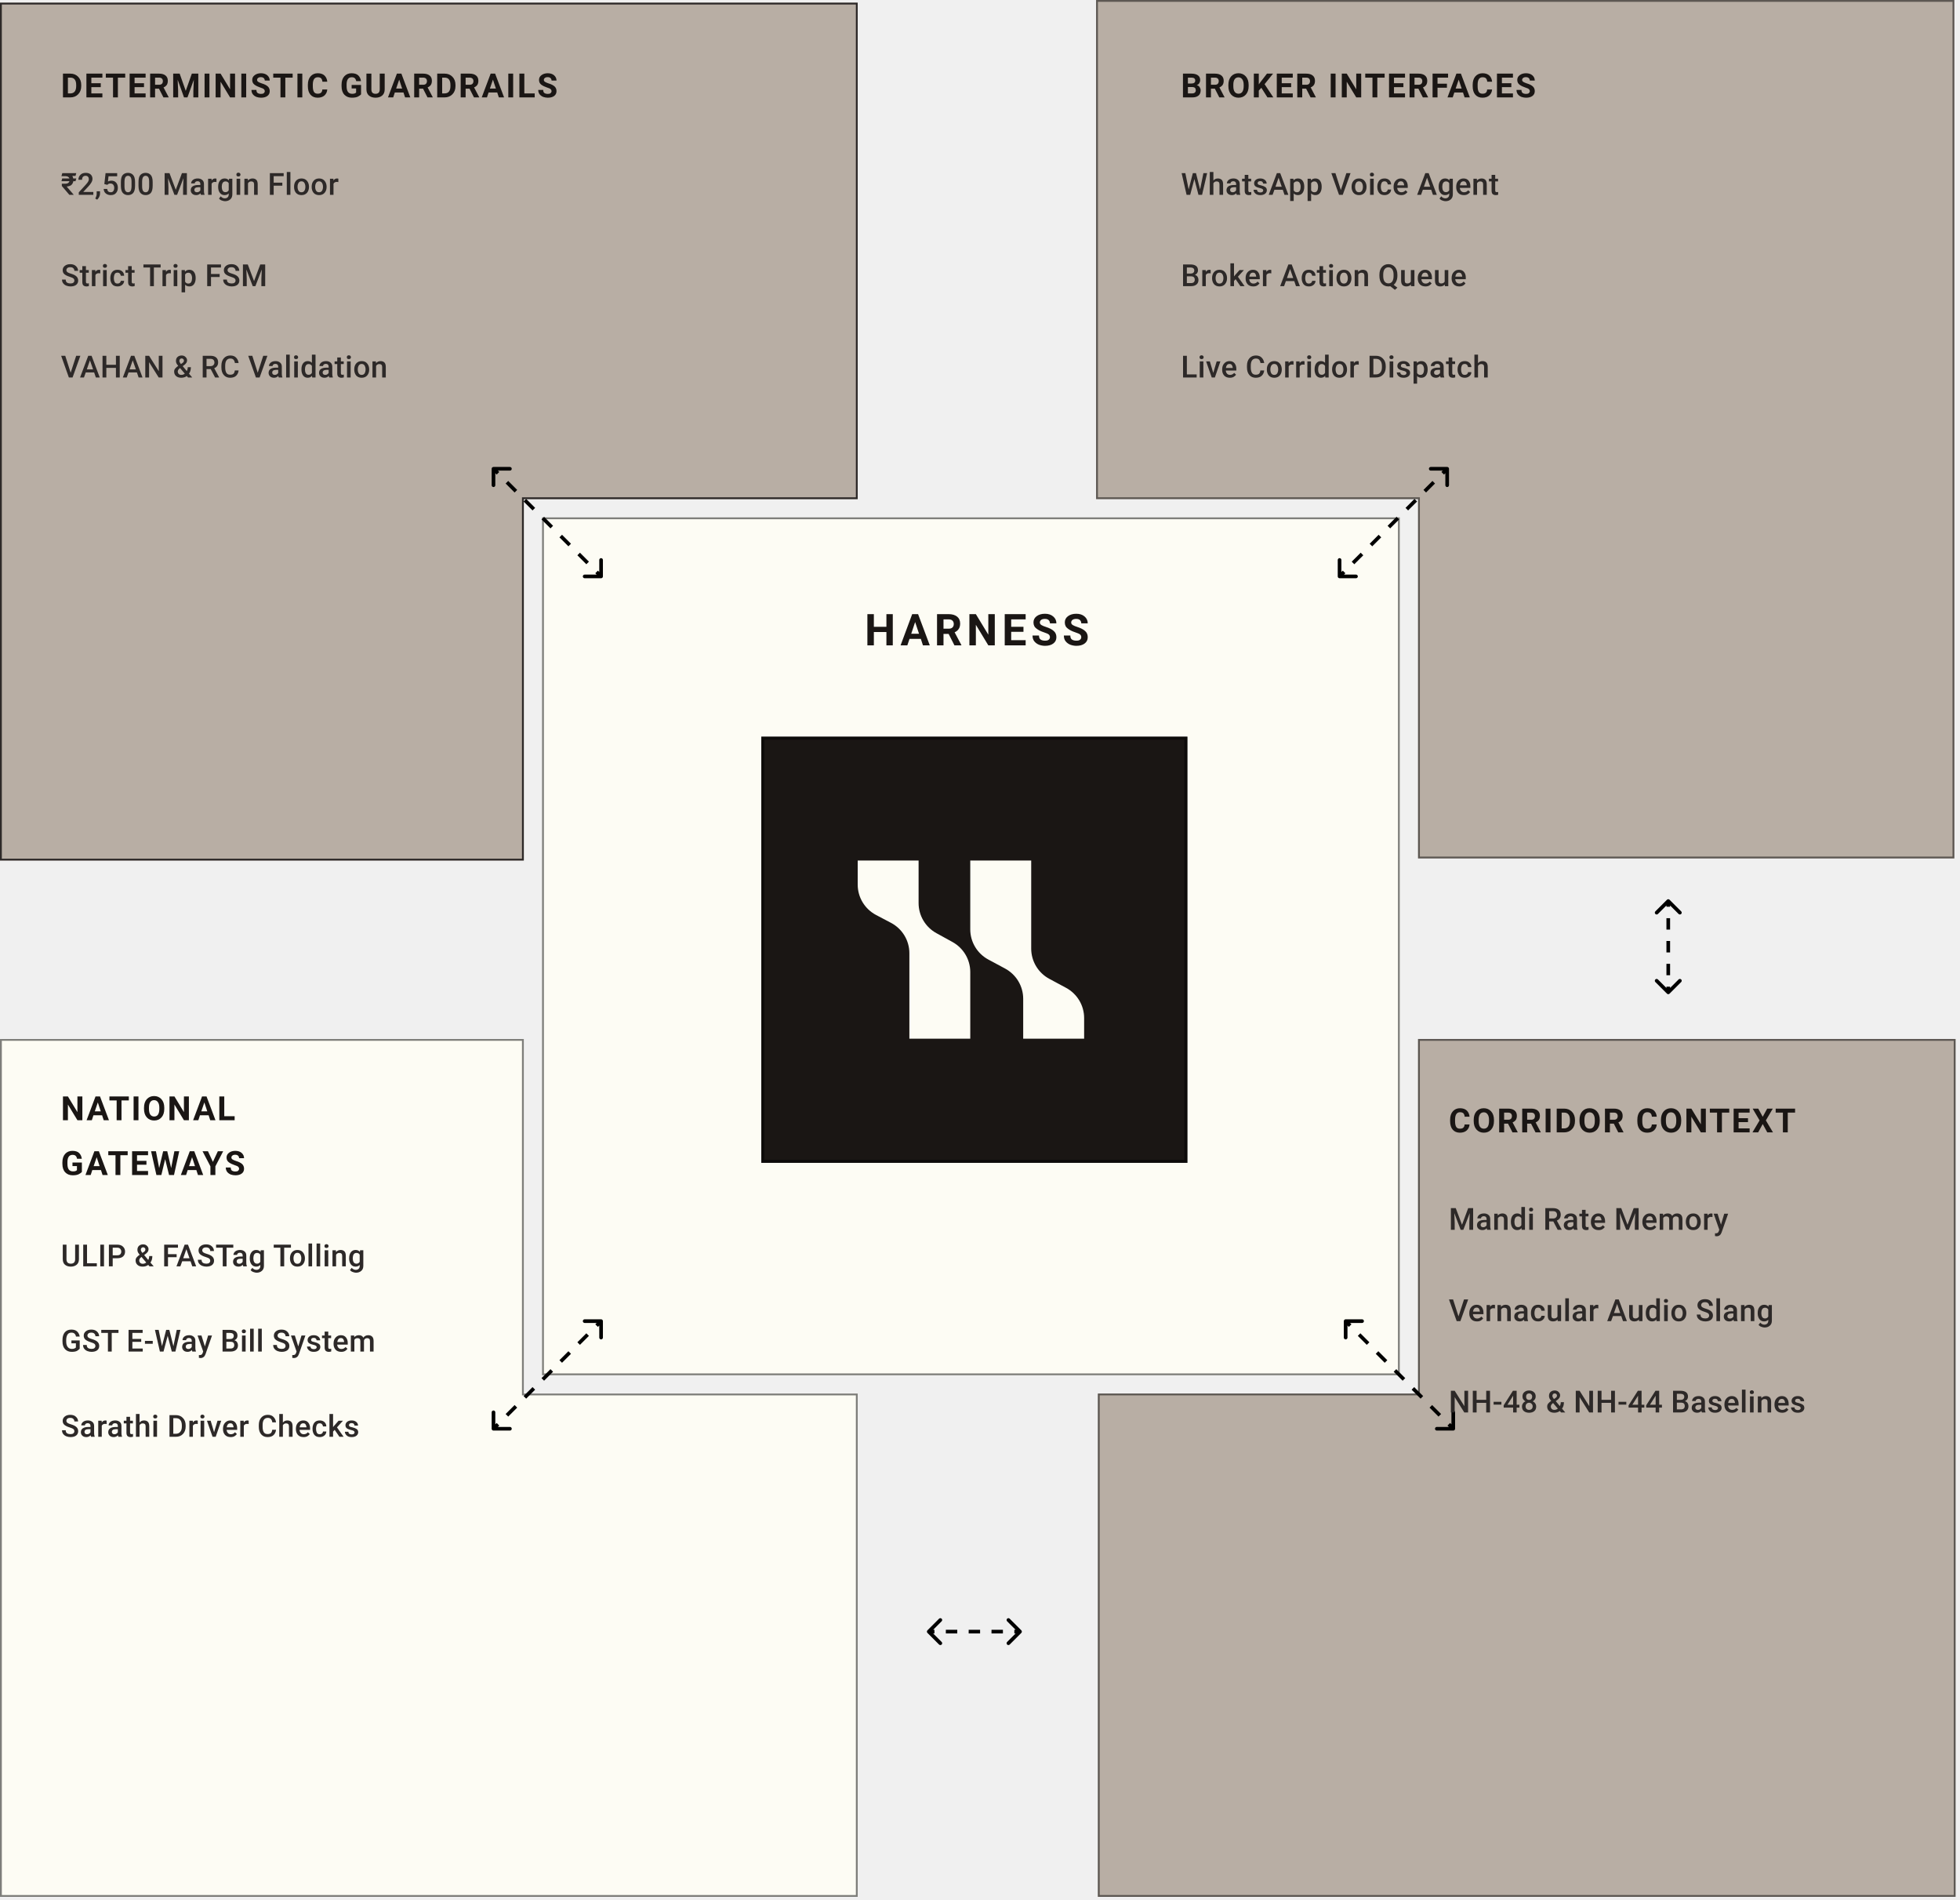
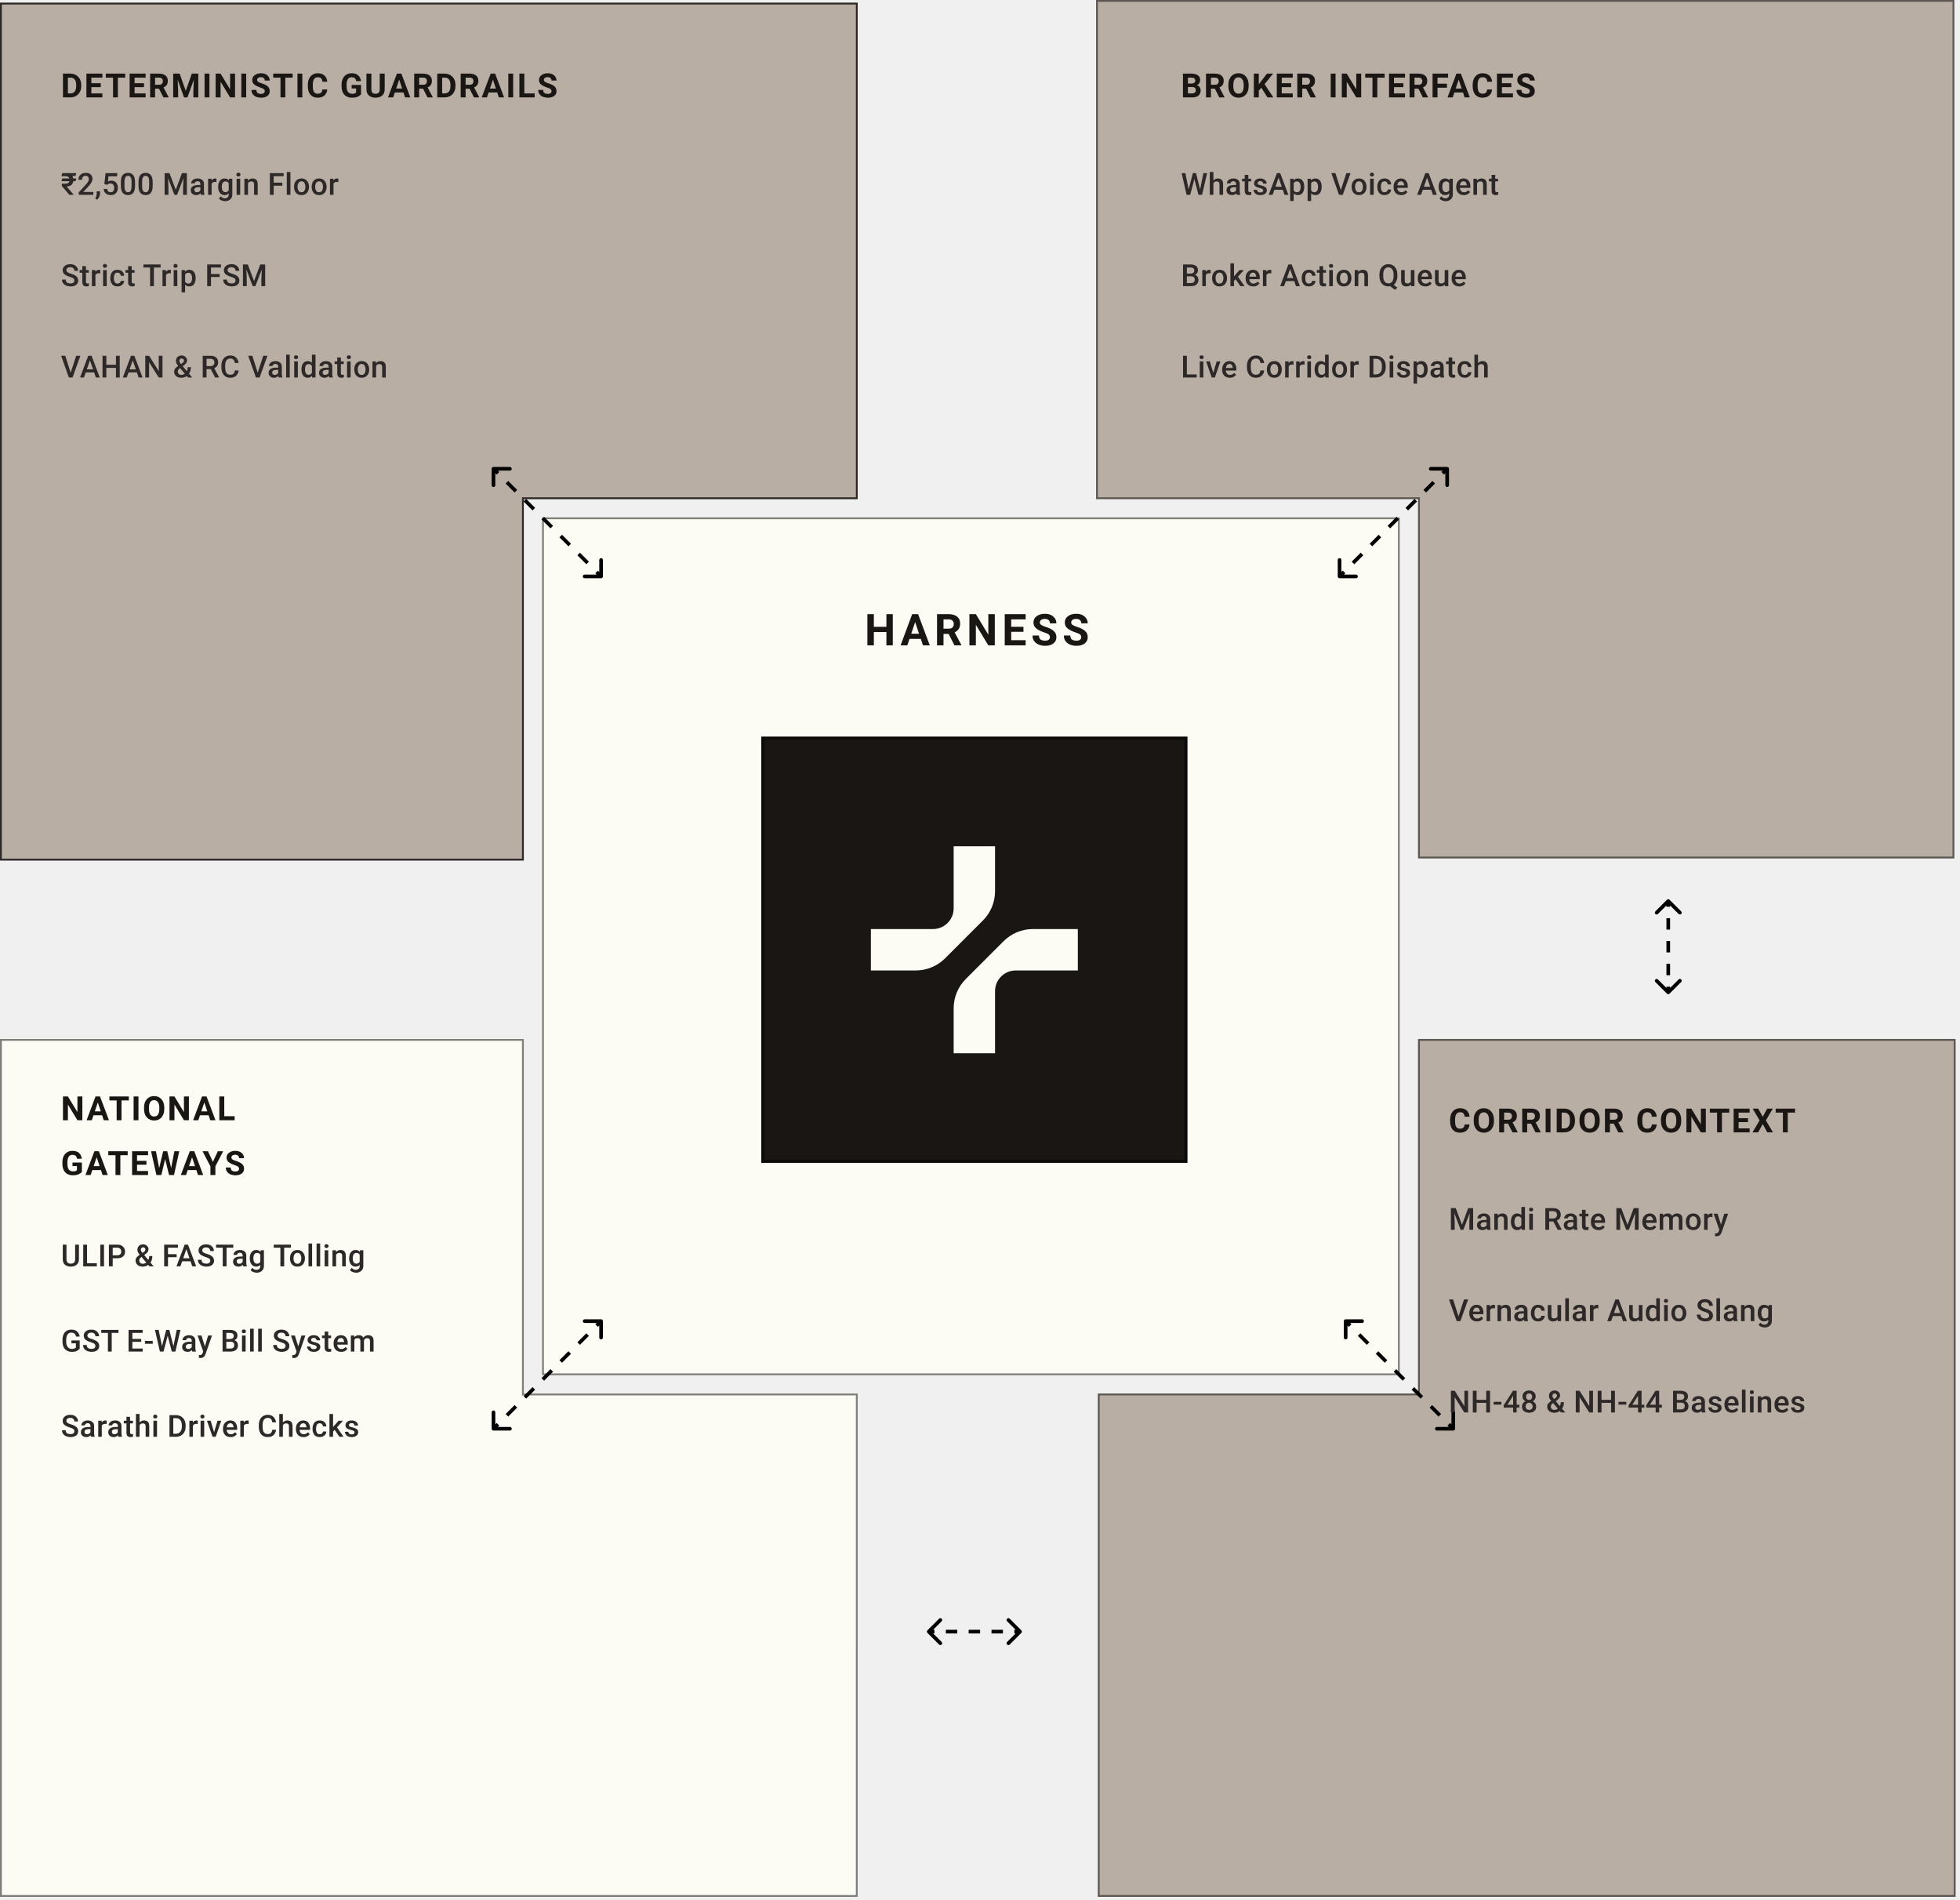
<svg xmlns="http://www.w3.org/2000/svg" width="322" height="312" viewBox="0 0 322 312" fill="none">
  <defs>
    <style>
      .diag-title {
        font-family: -apple-system, BlinkMacSystemFont, "Segoe UI", Roboto, "Helvetica Neue", Arial, sans-serif;
        font-weight: 700;
        font-size: 5.5px;
        letter-spacing: 0.05em;
        fill: #1A1614;
      }
      .diag-item {
        font-family: -apple-system, BlinkMacSystemFont, "Segoe UI", Roboto, "Helvetica Neue", Arial, sans-serif;
        font-weight: 450;
        font-size: 5.0px;
        letter-spacing: 0.01em;
        fill: #2D2928;
      }
      .diag-center {
        font-family: -apple-system, BlinkMacSystemFont, "Segoe UI", Roboto, "Helvetica Neue", Arial, sans-serif;
        font-weight: 700;
        font-size: 7.2px;
        letter-spacing: 0.1em;
        fill: #1A1614;
        text-anchor: middle;
      }
    </style>
    <mask id="path-3-inside-1_17643_280" fill="white">
      <path d="M321.272 311.565H180.363V228.893H232.963V170.656H321.272V311.565Z" />
    </mask>
    <mask id="path-5-inside-2_17643_280" fill="white">
      <path d="M321.072 141H232.964V81.983H180.072V0H321.072V141Z" />
    </mask>
    <mask id="path-7-inside-3_17643_280" fill="white">
      <path d="M86.054 228.893H140.909L140.908 311.565H0V170.656H86.054V228.893Z" />
    </mask>
    <mask id="path-9-inside-4_17643_280" fill="white">
      <path d="M140.908 81.983H86.055V141.347H0V0.438H140.909L140.908 81.983Z" />
    </mask>
  </defs>
  <rect x="89.055" y="225.893" width="140.909" height="140.909" transform="rotate(-90 89.0547 225.893)" fill="#FDFCF4" />
  <rect x="89.205" y="225.743" width="140.609" height="140.609" transform="rotate(-90 89.2047 225.743)" stroke="black" stroke-opacity="0.5" stroke-width="0.3" />
  <path d="M321.272 311.565H180.363V228.893H232.963V170.656H321.272V311.565Z" fill="#B8AEA4" />
  <path d="M321.272 311.565V311.865H321.572V311.565H321.272ZM180.363 311.565H180.063V311.865H180.363V311.565ZM180.363 228.893V228.593H180.063V228.893H180.363ZM232.963 228.893V229.193H233.263V228.893H232.963ZM232.963 170.656V170.356H232.663V170.656H232.963ZM321.272 170.656H321.572V170.356H321.272V170.656ZM321.272 311.565V311.265H180.363V311.565V311.865H321.272V311.565ZM180.363 311.565H180.663V228.893H180.363H180.063V311.565H180.363ZM180.363 228.893V229.193H232.963V228.893V228.593H180.363V228.893ZM232.963 228.893H233.263V170.656H232.963H232.663V228.893H232.963ZM232.963 170.656V170.956H321.272V170.656V170.356H232.963V170.656ZM321.272 170.656H320.972V311.565H321.272H321.572V170.656H321.272Z" fill="black" fill-opacity="0.5" mask="url(#path-3-inside-1_17643_280)" />
  <path d="M321.072 141H232.964V81.983H180.072V0H321.072V141Z" fill="#B8AEA4" />
  <path d="M321.072 141V141.3H321.372V141H321.072ZM232.964 141H232.664V141.3H232.964V141ZM232.964 81.983H233.264V81.683H232.964V81.983ZM180.072 81.983H179.772V82.283H180.072V81.983ZM180.072 0V-0.3H179.772V0H180.072ZM321.072 0H321.372V-0.3H321.072V0ZM321.072 141V140.7H232.964V141V141.3H321.072V141ZM232.964 141H233.264V81.983H232.964H232.664V141H232.964ZM232.964 81.983V81.683H180.072V81.983V82.283H232.964V81.983ZM180.072 81.983H180.372V0H180.072H179.772V81.983H180.072ZM180.072 0V0.3H321.072V0V-0.3H180.072V0ZM321.072 0H320.772V141H321.072H321.372V0H321.072Z" fill="black" fill-opacity="0.5" mask="url(#path-5-inside-2_17643_280)" />
  <path d="M86.054 228.893H140.909L140.908 311.565H0V170.656H86.054V228.893Z" fill="#FDFCF4" />
  <path d="M86.054 228.893H85.754V229.193H86.054V228.893ZM140.909 228.893L141.209 228.893V228.593H140.909V228.893ZM140.908 311.565V311.865H141.208V311.565H140.908ZM0 311.565H-0.3V311.865H0V311.565ZM0 170.656V170.356H-0.3V170.656H0ZM86.054 170.656H86.354V170.356H86.054V170.656ZM86.054 228.893V229.193H140.909V228.893V228.593H86.054V228.893ZM140.909 228.893L140.609 228.893L140.608 311.565H140.908H141.208L141.209 228.893L140.909 228.893ZM140.908 311.565V311.265H0V311.565V311.865H140.908V311.565ZM0 311.565H0.3V170.656H0H-0.3V311.565H0ZM0 170.656V170.956H86.054V170.656V170.356H0V170.656ZM86.054 170.656H85.754V228.893H86.054H86.354V170.656H86.054Z" fill="black" fill-opacity="0.5" mask="url(#path-7-inside-3_17643_280)" />
  <path d="M140.908 81.983H86.055V141.347H0V0.438H140.909L140.908 81.983Z" fill="#B8AEA4" />
  <path d="M140.908 81.983V82.283H141.208V81.983H140.908ZM86.055 81.983V81.683H85.755V81.983H86.055ZM86.055 141.347V141.647H86.355V141.347H86.055ZM0 141.347H-0.3V141.647H0V141.347ZM0 0.438V0.138H-0.3V0.438H0ZM140.909 0.438L141.209 0.438V0.138H140.909V0.438ZM140.908 81.983V81.683H86.055V81.983V82.283H140.908V81.983ZM86.055 81.983H85.755V141.347H86.055H86.355V81.983H86.055ZM86.055 141.347V141.047H0V141.347V141.647H86.055V141.347ZM0 141.347H0.3V0.438H0H-0.3V141.347H0ZM0 0.438V0.738H140.909V0.438V0.138H0V0.438ZM140.909 0.438L140.609 0.437L140.608 81.983H140.908H141.208L141.209 0.438L140.909 0.438Z" fill="#2D2928" mask="url(#path-9-inside-4_17643_280)" />
  <rect x="125.072" y="191" width="70" height="70" transform="rotate(-90 125.072 191)" fill="#1A1614" />
  <rect x="125.322" y="190.75" width="69.5" height="69.5" transform="rotate(-90 125.322 190.75)" stroke="black" stroke-opacity="0.5" stroke-width="0.5" />
-   <path d="M159.401 159.662C159.401 157.608 158.278 155.716 156.469 154.722L153.844 153.279C152.034 152.284 150.912 150.392 150.912 148.338V141.345H140.908V145.303C140.908 147.394 142.071 149.313 143.931 150.292L146.375 151.579C148.234 152.558 149.397 154.477 149.397 156.568V170.609H159.401V159.662Z" fill="#FDFCF4" />
-   <path d="M178.108 167.214C178.108 165.14 176.963 163.233 175.125 162.247L172.395 160.781C170.557 159.795 169.412 157.888 169.412 155.813V141.345H159.4V152.65C159.4 154.724 160.545 156.631 162.383 157.617L165.114 159.083C166.951 160.069 168.096 161.976 168.096 164.051V170.609H178.108V167.214Z" fill="#FDFCF4" />
+   <g id="center-logo" transform="translate(143.072, 139) scale(0.85)">
+     <path d="M24 0H16V12.063C15.966 14.243 14.188 16 12.001 16H0V24H8.686C10.808 24 12.843 23.157 14.343 21.657L21.657 14.343C23.157 12.843 24 10.808 24 8.686V0Z" fill="#FDFCF4" />
+     <path d="M16 40H24V27.937C24.034 25.757 25.811 24 28 24H40V16H31.314C29.192 16 27.157 16.843 25.657 18.343L18.343 25.657C16.843 27.157 16 29.192 16 31.314V40Z" fill="#FDFCF4" />
+   </g>
  <path d="M273.86 163.212C273.977 163.329 274.167 163.329 274.284 163.212L276.194 161.303C276.311 161.186 276.311 160.996 276.194 160.879C276.076 160.762 275.886 160.762 275.769 160.879L274.072 162.576L272.375 160.879C272.258 160.762 272.068 160.762 271.951 160.879C271.834 160.996 271.834 161.186 271.951 161.303L273.86 163.212ZM274.284 147.788C274.167 147.671 273.977 147.671 273.86 147.788L271.951 149.697C271.834 149.814 271.834 150.004 271.951 150.121C272.068 150.238 272.258 150.238 272.375 150.121L274.072 148.424L275.769 150.121C275.886 150.238 276.076 150.238 276.194 150.121C276.311 150.004 276.311 149.814 276.194 149.697L274.284 147.788ZM274.072 163L274.372 163L274.372 162.062L274.072 162.062L273.772 162.062L273.772 163L274.072 163ZM274.072 160.187L274.372 160.187L274.372 158.312L274.072 158.312L273.772 158.312L273.772 160.187L274.072 160.187ZM274.072 156.437L274.372 156.437L274.372 154.562L274.072 154.562L273.772 154.562L273.772 156.437L274.072 156.437ZM274.072 152.687L274.372 152.687L274.372 150.812L274.072 150.812L273.772 150.812L273.772 152.687L274.072 152.687ZM274.072 148.937L274.372 148.937L274.372 148L274.072 148L273.772 148L273.772 148.937L274.072 148.937Z" fill="black" />
  <path d="M152.365 267.788C152.248 267.905 152.248 268.095 152.365 268.212L154.274 270.121C154.391 270.238 154.581 270.238 154.698 270.121C154.816 270.004 154.816 269.814 154.698 269.697L153.001 268L154.698 266.303C154.816 266.186 154.816 265.996 154.698 265.879C154.581 265.762 154.391 265.762 154.274 265.879L152.365 267.788ZM167.789 268.212C167.906 268.095 167.906 267.905 167.789 267.788L165.88 265.879C165.763 265.762 165.573 265.762 165.456 265.879C165.339 265.996 165.339 266.186 165.456 266.303L167.153 268L165.456 269.697C165.339 269.814 165.339 270.004 165.456 270.121C165.573 270.238 165.763 270.238 165.88 270.121L167.789 268.212ZM152.577 268V268.3H153.515V268V267.7H152.577V268ZM155.39 268V268.3H157.265V268V267.7H155.39V268ZM159.14 268V268.3H161.015V268V267.7H159.14V268ZM162.89 268V268.3H164.765V268V267.7H162.89V268ZM166.64 268V268.3H167.577V268V267.7H166.64V268Z" fill="black" />
  <path d="M98.75 94.978C98.916 94.978 99.05 94.843 99.05 94.678L99.05 91.978C99.05 91.812 98.916 91.678 98.75 91.678C98.584 91.678 98.45 91.812 98.45 91.978L98.45 94.378L96.05 94.378C95.884 94.378 95.75 94.512 95.75 94.678C95.75 94.843 95.884 94.978 96.05 94.978L98.75 94.978ZM81.072 76.7C80.907 76.7 80.772 76.834 80.772 77L80.772 79.7C80.772 79.866 80.907 80 81.072 80C81.238 80 81.372 79.866 81.372 79.7L81.372 77.3L83.772 77.3C83.938 77.3 84.072 77.166 84.072 77C84.072 76.834 83.938 76.7 83.772 76.7L81.072 76.7ZM98.75 94.678L98.962 94.466L98.226 93.729L98.013 93.941L97.801 94.153L98.538 94.89L98.75 94.678ZM96.54 92.468L96.752 92.256L95.279 90.783L95.067 90.995L94.855 91.207L96.328 92.68L96.54 92.468ZM93.594 89.522L93.806 89.31L92.333 87.837L92.121 88.049L91.909 88.261L93.382 89.734L93.594 89.522ZM90.648 86.576L90.86 86.363L89.387 84.89L89.175 85.102L88.963 85.314L90.436 86.788L90.648 86.576ZM87.701 83.629L87.914 83.417L86.441 81.944L86.228 82.156L86.016 82.368L87.489 83.841L87.701 83.629ZM84.755 80.683L84.967 80.471L83.494 78.998L83.282 79.21L83.07 79.422L84.543 80.895L84.755 80.683ZM81.809 77.737L82.021 77.525L81.284 76.788L81.072 77L80.86 77.212L81.597 77.949L81.809 77.737Z" fill="black" />
  <path d="M238.75 234.978C238.916 234.978 239.05 234.843 239.05 234.678L239.05 231.978C239.05 231.812 238.916 231.678 238.75 231.678C238.584 231.678 238.45 231.812 238.45 231.978L238.45 234.378L236.05 234.378C235.884 234.378 235.75 234.512 235.75 234.678C235.75 234.843 235.884 234.978 236.05 234.978L238.75 234.978ZM221.072 216.7C220.907 216.7 220.772 216.834 220.772 217L220.772 219.7C220.772 219.866 220.907 220 221.072 220C221.238 220 221.372 219.866 221.372 219.7L221.372 217.3L223.772 217.3C223.938 217.3 224.072 217.166 224.072 217C224.072 216.834 223.938 216.7 223.772 216.7L221.072 216.7ZM238.75 234.678L238.962 234.466L238.226 233.729L238.013 233.941L237.801 234.153L238.538 234.89L238.75 234.678ZM236.54 232.468L236.752 232.256L235.279 230.783L235.067 230.995L234.855 231.207L236.328 232.68L236.54 232.468ZM233.594 229.522L233.806 229.31L232.333 227.836L232.121 228.049L231.909 228.261L233.382 229.734L233.594 229.522ZM230.648 226.575L230.86 226.363L229.387 224.89L229.175 225.102L228.962 225.314L230.436 226.788L230.648 226.575ZM227.701 223.629L227.914 223.417L226.44 221.944L226.228 222.156L226.016 222.368L227.489 223.841L227.701 223.629ZM224.755 220.683L224.967 220.471L223.494 218.998L223.282 219.21L223.07 219.422L224.543 220.895L224.755 220.683ZM221.809 217.737L222.021 217.525L221.284 216.788L221.072 217L220.86 217.212L221.597 217.949L221.809 217.737Z" fill="black" />
  <path d="M80.772 234.678C80.772 234.843 80.907 234.978 81.072 234.978L83.772 234.978C83.938 234.978 84.072 234.843 84.072 234.678C84.072 234.512 83.938 234.378 83.772 234.378L81.372 234.378L81.372 231.978C81.372 231.812 81.238 231.678 81.072 231.678C80.907 231.678 80.772 231.812 80.772 231.978L80.772 234.678ZM99.05 217C99.05 216.834 98.916 216.7 98.75 216.7L96.05 216.7C95.884 216.7 95.75 216.834 95.75 217C95.75 217.166 95.884 217.3 96.05 217.3L98.45 217.3L98.45 219.7C98.45 219.866 98.584 220 98.75 220C98.916 220 99.05 219.866 99.05 219.7L99.05 217ZM81.072 234.678L81.284 234.89L82.021 234.153L81.809 233.941L81.597 233.729L80.86 234.466L81.072 234.678ZM83.282 232.468L83.494 232.68L84.967 231.207L84.755 230.995L84.543 230.783L83.07 232.256L83.282 232.468ZM86.228 229.522L86.44 229.734L87.913 228.261L87.701 228.049L87.489 227.836L86.016 229.31L86.228 229.522ZM89.174 226.575L89.387 226.788L90.86 225.314L90.648 225.102L90.436 224.89L88.962 226.363L89.174 226.575ZM92.121 223.629L92.333 223.841L93.806 222.368L93.594 222.156L93.382 221.944L91.909 223.417L92.121 223.629ZM95.067 220.683L95.279 220.895L96.752 219.422L96.54 219.21L96.328 218.998L94.855 220.471L95.067 220.683ZM98.013 217.737L98.225 217.949L98.962 217.212L98.75 217L98.538 216.788L97.801 217.525L98.013 217.737Z" fill="black" />
  <path d="M219.772 94.678C219.772 94.843 219.907 94.978 220.072 94.978L222.772 94.978C222.938 94.978 223.072 94.843 223.072 94.678C223.072 94.512 222.938 94.378 222.772 94.378L220.372 94.378L220.372 91.978C220.372 91.812 220.238 91.678 220.072 91.678C219.907 91.678 219.772 91.812 219.772 91.978L219.772 94.678ZM238.05 77C238.05 76.834 237.916 76.7 237.75 76.7L235.05 76.7C234.884 76.7 234.75 76.834 234.75 77C234.75 77.166 234.884 77.3 235.05 77.3L237.45 77.3L237.45 79.7C237.45 79.866 237.584 80 237.75 80C237.916 80 238.05 79.866 238.05 79.7L238.05 77ZM220.072 94.678L220.284 94.89L221.021 94.153L220.809 93.941L220.597 93.729L219.86 94.466L220.072 94.678ZM222.282 92.468L222.494 92.68L223.967 91.207L223.755 90.995L223.543 90.783L222.07 92.256L222.282 92.468ZM225.228 89.522L225.44 89.734L226.914 88.261L226.701 88.049L226.489 87.837L225.016 89.31L225.228 89.522ZM228.175 86.576L228.387 86.788L229.86 85.314L229.648 85.102L229.436 84.89L227.962 86.363L228.175 86.576ZM231.121 83.629L231.333 83.841L232.806 82.368L232.594 82.156L232.382 81.944L230.909 83.417L231.121 83.629ZM234.067 80.683L234.279 80.895L235.752 79.422L235.54 79.21L235.328 78.998L233.855 80.471L234.067 80.683ZM237.013 77.737L237.225 77.949L237.962 77.212L237.75 77L237.538 76.788L236.801 77.525L237.013 77.737Z" fill="black" />
  <text x="10" y="16" class="diag-title">DETERMINISTIC GUARDRAILS</text>
  <text x="10" y="32" class="diag-item">₹2,500 Margin Floor</text>
  <text x="10" y="47" class="diag-item">Strict Trip FSM</text>
  <text x="10" y="62" class="diag-item">VAHAN &amp; RC Validation</text>
  <text x="194" y="16" class="diag-title">BROKER INTERFACES</text>
  <text x="194" y="32" class="diag-item">WhatsApp Voice Agent</text>
  <text x="194" y="47" class="diag-item">Broker Action Queue</text>
  <text x="194" y="62" class="diag-item">Live Corridor Dispatch</text>
  <text x="10" y="184" class="diag-title">NATIONAL</text>
  <text x="10" y="193" class="diag-title">GATEWAYS</text>
  <text x="10" y="208" class="diag-item">ULIP &amp; FASTag Tolling</text>
  <text x="10" y="222" class="diag-item">GST E-Way Bill System</text>
  <text x="10" y="236" class="diag-item">Sarathi Driver Checks</text>
  <text x="238" y="186" class="diag-title">CORRIDOR CONTEXT</text>
  <text x="238" y="202" class="diag-item">Mandi Rate Memory</text>
  <text x="238" y="217" class="diag-item">Vernacular Audio Slang</text>
  <text x="238" y="232" class="diag-item">NH-48 &amp; NH-44 Baselines</text>
  <text x="160.5" y="106" class="diag-center">HARNESS</text>
</svg>
